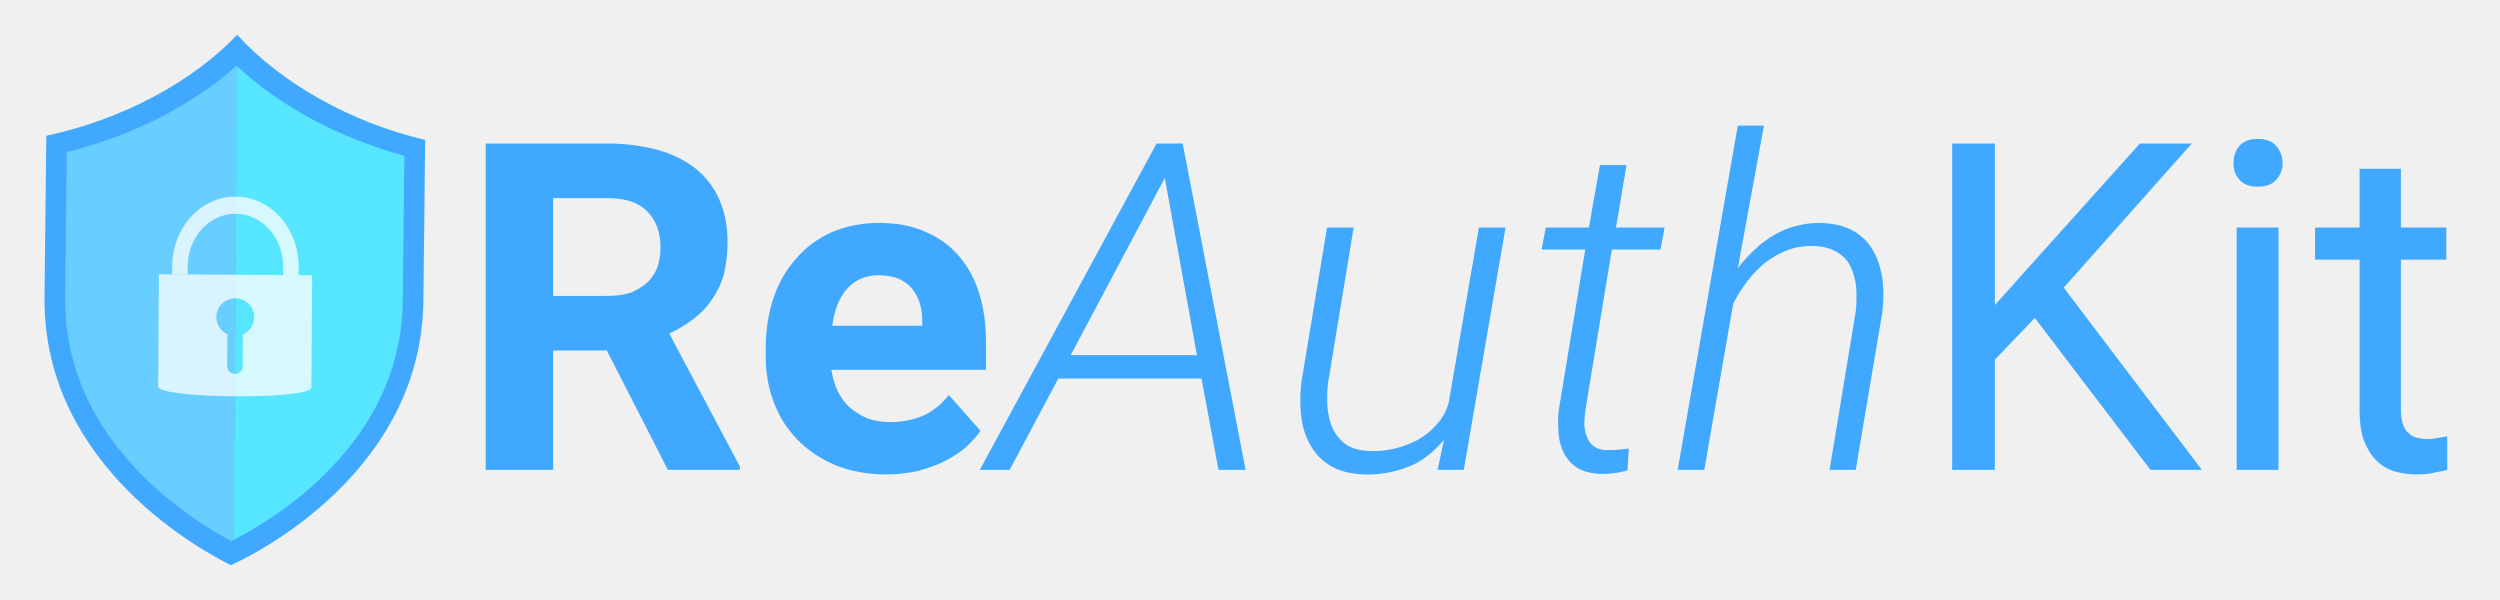
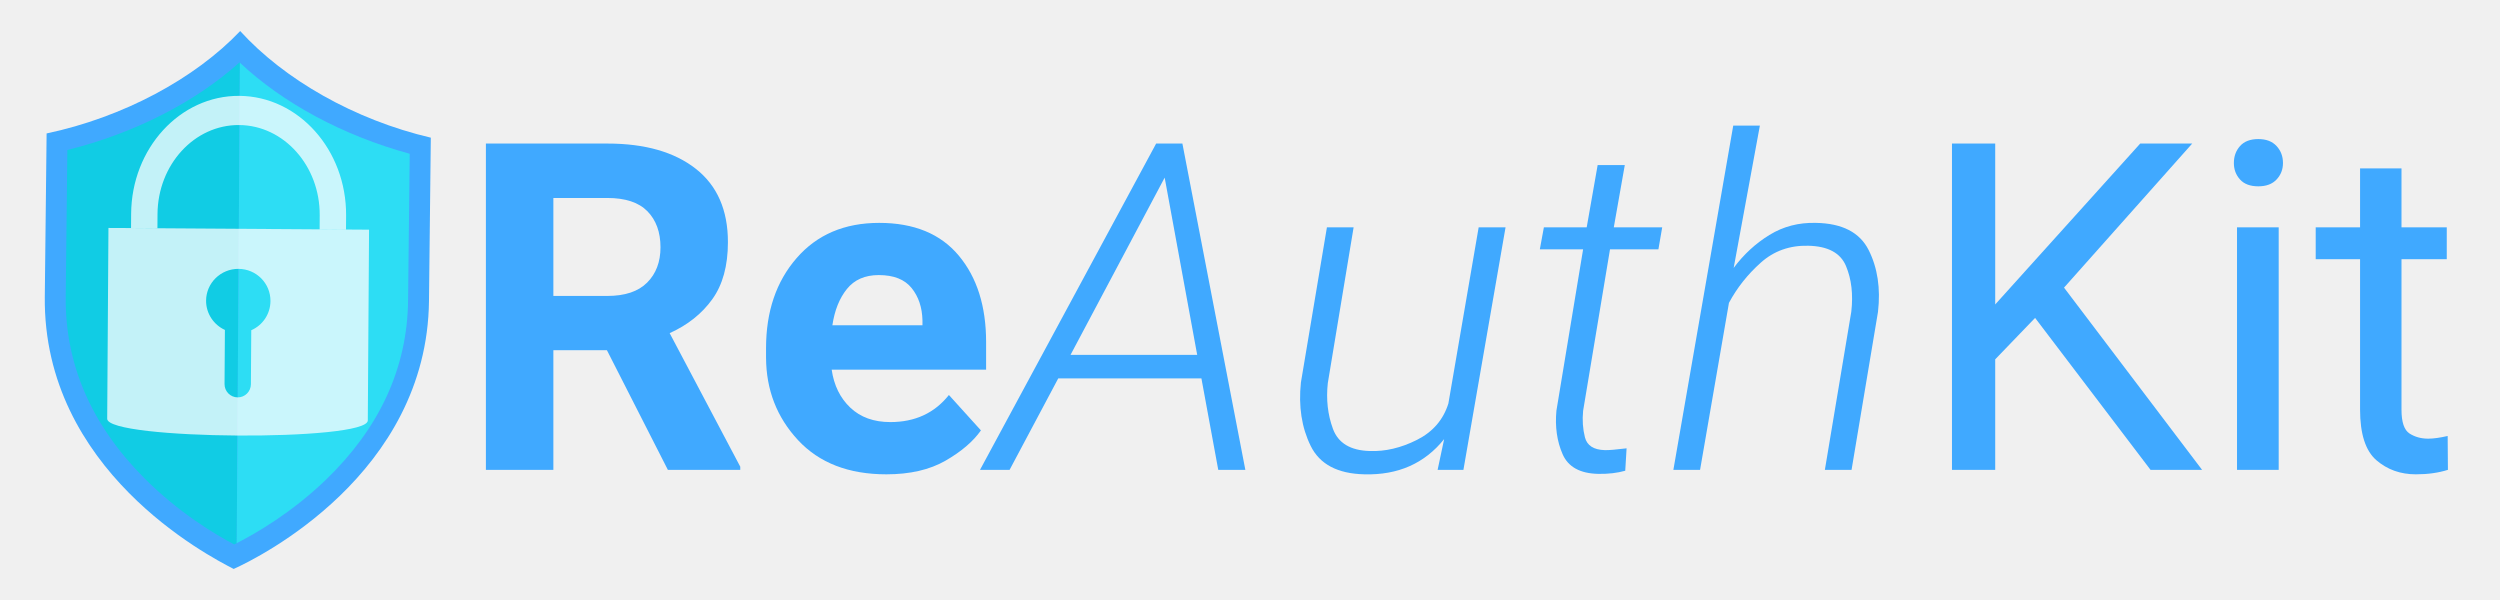
<svg xmlns="http://www.w3.org/2000/svg" width="100%" height="100%" viewBox="0 0 1000 240" version="1.1" xml:space="preserve" style="fill-rule:evenodd;clip-rule:evenodd;stroke-linejoin:round;stroke-miterlimit:2;">
  <g transform="matrix(1,0,0,1,-0.174928,-5)">
    <g transform="matrix(1.27488,0,0,1.27488,103.388,-266.17)">
-       <g transform="matrix(144,0,0,144,62.3518,360.119)">
-         <path d="M0.327,-0.26L0.21,-0.26L0.21,0L0.063,0L0.063,-0.711L0.328,-0.711C0.369,-0.711 0.405,-0.706 0.438,-0.697C0.471,-0.688 0.498,-0.674 0.521,-0.656C0.543,-0.638 0.56,-0.616 0.572,-0.589C0.584,-0.562 0.59,-0.531 0.59,-0.496C0.59,-0.47 0.587,-0.447 0.582,-0.426C0.576,-0.405 0.567,-0.387 0.556,-0.371C0.545,-0.355 0.532,-0.341 0.516,-0.329C0.5,-0.317 0.483,-0.306 0.463,-0.297L0.617,-0.007L0.617,0L0.46,0L0.327,-0.26ZM0.21,-0.379L0.328,-0.379C0.347,-0.379 0.364,-0.381 0.379,-0.386C0.393,-0.392 0.405,-0.399 0.415,-0.408C0.424,-0.417 0.432,-0.428 0.437,-0.441C0.441,-0.454 0.444,-0.468 0.444,-0.484C0.444,-0.518 0.434,-0.544 0.415,-0.563C0.396,-0.583 0.367,-0.592 0.328,-0.592L0.21,-0.592L0.21,-0.379Z" style="fill:rgb(64,169,255);fill-rule:nonzero;" />
-       </g>
-       <g transform="matrix(144,0,0,144,154.25,360.119)">
-         <path d="M0.297,0.01C0.256,0.01 0.22,0.003 0.187,-0.01C0.155,-0.024 0.127,-0.042 0.105,-0.065C0.082,-0.088 0.065,-0.115 0.053,-0.146C0.041,-0.177 0.035,-0.211 0.035,-0.246L0.035,-0.265C0.035,-0.305 0.041,-0.342 0.052,-0.375C0.064,-0.409 0.08,-0.437 0.102,-0.461C0.123,-0.486 0.149,-0.504 0.179,-0.518C0.21,-0.531 0.244,-0.538 0.282,-0.538C0.32,-0.538 0.353,-0.532 0.382,-0.519C0.411,-0.507 0.436,-0.489 0.455,-0.467C0.475,-0.444 0.49,-0.417 0.5,-0.385C0.51,-0.353 0.515,-0.317 0.515,-0.278L0.515,-0.218L0.178,-0.218C0.181,-0.201 0.185,-0.185 0.192,-0.171C0.199,-0.157 0.208,-0.145 0.219,-0.135C0.23,-0.126 0.243,-0.118 0.257,-0.112C0.272,-0.107 0.288,-0.104 0.307,-0.104C0.332,-0.104 0.356,-0.109 0.378,-0.118C0.4,-0.128 0.418,-0.143 0.434,-0.163L0.503,-0.085C0.495,-0.073 0.484,-0.062 0.472,-0.05C0.459,-0.039 0.444,-0.029 0.427,-0.02C0.41,-0.011 0.39,-0.004 0.368,0.002C0.347,0.007 0.323,0.01 0.297,0.01ZM0.281,-0.424C0.266,-0.424 0.253,-0.421 0.241,-0.416C0.229,-0.41 0.219,-0.403 0.211,-0.393C0.203,-0.384 0.196,-0.372 0.191,-0.359C0.186,-0.346 0.182,-0.331 0.18,-0.314L0.376,-0.314L0.376,-0.326C0.376,-0.34 0.374,-0.353 0.37,-0.365C0.366,-0.377 0.36,-0.387 0.353,-0.396C0.345,-0.405 0.335,-0.412 0.323,-0.417C0.312,-0.421 0.298,-0.424 0.281,-0.424Z" style="fill:rgb(64,169,255);fill-rule:nonzero;" />
-       </g>
-       <g transform="matrix(144,0,0,144,232.086,360.119)">
-         <path d="M0.444,-0.199L0.132,-0.199L0.026,0L-0.039,0L0.346,-0.711L0.403,-0.711L0.54,0L0.481,0L0.444,-0.199ZM0.159,-0.25L0.434,-0.25L0.364,-0.636L0.159,-0.25Z" style="fill:rgb(64,169,255);fill-rule:nonzero;" />
-       </g>
-       <g transform="matrix(144,0,0,144,319.274,360.119)">
-         <path d="M0.367,-0.066C0.345,-0.039 0.32,-0.019 0.29,-0.007C0.26,0.005 0.228,0.011 0.193,0.01C0.164,0.009 0.14,0.003 0.121,-0.008C0.102,-0.019 0.087,-0.034 0.077,-0.052C0.066,-0.07 0.059,-0.091 0.056,-0.115C0.053,-0.139 0.053,-0.164 0.056,-0.19L0.112,-0.528L0.17,-0.528L0.114,-0.188C0.112,-0.171 0.112,-0.153 0.113,-0.136C0.115,-0.119 0.118,-0.103 0.125,-0.089C0.132,-0.075 0.141,-0.064 0.154,-0.055C0.167,-0.046 0.184,-0.042 0.205,-0.041C0.222,-0.04 0.24,-0.042 0.258,-0.046C0.276,-0.05 0.293,-0.057 0.309,-0.065C0.325,-0.074 0.339,-0.085 0.351,-0.099C0.363,-0.112 0.372,-0.128 0.377,-0.146L0.443,-0.528L0.501,-0.528L0.41,0L0.353,0L0.367,-0.066Z" style="fill:rgb(64,169,255);fill-rule:nonzero;" />
-       </g>
-       <g transform="matrix(144,0,0,144,396.688,360.119)">
-         <path d="M0.227,-0.664L0.204,-0.528L0.31,-0.528L0.301,-0.48L0.195,-0.48L0.137,-0.128C0.136,-0.118 0.135,-0.108 0.135,-0.098C0.136,-0.088 0.137,-0.079 0.141,-0.071C0.144,-0.063 0.149,-0.056 0.156,-0.051C0.163,-0.046 0.172,-0.043 0.185,-0.043C0.193,-0.043 0.201,-0.043 0.208,-0.044C0.216,-0.045 0.224,-0.045 0.232,-0.046L0.229,0.001C0.21,0.007 0.191,0.009 0.171,0.009C0.151,0.008 0.134,0.004 0.122,-0.003C0.109,-0.011 0.099,-0.021 0.092,-0.034C0.085,-0.046 0.081,-0.061 0.079,-0.077C0.078,-0.094 0.077,-0.111 0.079,-0.128L0.137,-0.48L0.042,-0.48L0.051,-0.528L0.145,-0.528L0.169,-0.664L0.227,-0.664Z" style="fill:rgb(64,169,255);fill-rule:nonzero;" />
-       </g>
-       <g transform="matrix(144,0,0,144,442.25,360.119)">
-         <path d="M0.153,-0.439C0.164,-0.454 0.176,-0.467 0.189,-0.479C0.202,-0.492 0.216,-0.502 0.231,-0.511C0.246,-0.52 0.262,-0.527 0.279,-0.531C0.296,-0.536 0.314,-0.538 0.333,-0.538C0.361,-0.537 0.385,-0.532 0.404,-0.521C0.422,-0.511 0.437,-0.497 0.447,-0.479C0.458,-0.461 0.464,-0.441 0.468,-0.417C0.471,-0.394 0.471,-0.369 0.468,-0.344L0.41,0L0.353,0L0.41,-0.345C0.412,-0.363 0.412,-0.381 0.411,-0.398C0.409,-0.415 0.405,-0.43 0.398,-0.444C0.392,-0.457 0.382,-0.467 0.368,-0.475C0.355,-0.483 0.338,-0.487 0.316,-0.488C0.296,-0.488 0.277,-0.485 0.26,-0.478C0.243,-0.472 0.227,-0.462 0.212,-0.451C0.198,-0.439 0.185,-0.426 0.173,-0.41C0.162,-0.395 0.151,-0.379 0.143,-0.362L0.08,0L0.022,0L0.153,-0.75L0.21,-0.75L0.153,-0.439Z" style="fill:rgb(64,169,255);fill-rule:nonzero;" />
-       </g>
-       <g transform="matrix(144,0,0,144,519.594,360.119)">
-         <path d="M0.263,-0.331L0.176,-0.24L0.176,0L0.083,0L0.083,-0.711L0.176,-0.711L0.176,-0.359L0.253,-0.445L0.492,-0.711L0.605,-0.711L0.326,-0.397L0.627,0L0.515,0L0.263,-0.331Z" style="fill:rgb(64,169,255);fill-rule:nonzero;" />
-       </g>
-       <g transform="matrix(144,0,0,144,609.875,360.119)">
-         <path d="M0.167,0L0.076,0L0.076,-0.528L0.167,-0.528L0.167,0ZM0.069,-0.668C0.069,-0.683 0.073,-0.695 0.082,-0.706C0.091,-0.716 0.104,-0.721 0.122,-0.721C0.14,-0.721 0.153,-0.716 0.162,-0.706C0.171,-0.695 0.176,-0.683 0.176,-0.668C0.176,-0.654 0.171,-0.642 0.162,-0.632C0.153,-0.622 0.14,-0.617 0.122,-0.617C0.104,-0.617 0.091,-0.622 0.082,-0.632C0.073,-0.642 0.069,-0.654 0.069,-0.668Z" style="fill:rgb(64,169,255);fill-rule:nonzero;" />
-       </g>
-       <g transform="matrix(144,0,0,144,644.821,360.119)">
-         <path d="M0.191,-0.656L0.191,-0.528L0.29,-0.528L0.29,-0.458L0.191,-0.458L0.191,-0.131C0.191,-0.117 0.193,-0.106 0.196,-0.098C0.199,-0.09 0.203,-0.083 0.209,-0.079C0.214,-0.074 0.22,-0.071 0.227,-0.07C0.234,-0.068 0.242,-0.067 0.249,-0.067C0.257,-0.067 0.264,-0.068 0.273,-0.07C0.281,-0.071 0.287,-0.072 0.292,-0.073L0.292,0C0.285,0.002 0.276,0.004 0.264,0.006C0.253,0.009 0.239,0.01 0.223,0.01C0.206,0.01 0.19,0.007 0.176,0.003C0.161,-0.002 0.148,-0.01 0.137,-0.021C0.126,-0.032 0.117,-0.047 0.11,-0.065C0.104,-0.083 0.101,-0.105 0.101,-0.131L0.101,-0.458L0.004,-0.458L0.004,-0.528L0.101,-0.528L0.101,-0.656L0.191,-0.656Z" style="fill:rgb(64,169,255);fill-rule:nonzero;" />
-       </g>
+       <text x="62.352px" y="360.119px" style="font-family:'Roboto-Bold', 'Roboto';font-weight:700;font-size:144px;fill:rgb(64,169,255);">Re</text>
+       <text x="232.086px" y="360.119px" style="font-family:'Roboto-LightItalic', 'Roboto';font-weight:300;font-style:italic;font-size:144px;fill:rgb(64,169,255);">A<tspan x="319.274px " y="360.119px ">u</tspan>th</text>
+       <text x="519.594px" y="360.119px" style="font-family:'Roboto-Regular', 'Roboto';font-size:144px;fill:rgb(64,169,255);">Kit</text>
    </g>
-     <g transform="matrix(0.680054,0,0,0.680054,-60.9408,38.328)">
+     <g transform="matrix(0.689611,0,0,0.689611,-61.938,37.11)">
      <g transform="matrix(0.654755,0,0,0.654755,-1018.25,-604.214)">
        <path d="M1905.5,879.2C1865.51,921.281 1801.92,955.566 1734.01,969.906C1733.96,974.414 1733.69,999.388 1732.41,1114.5C1730.7,1268.05 1877.02,1344.06 1899.74,1355.72C1921.89,1345.75 2071.06,1271.8 2072.76,1118.25C2074.04,1003.14 2074.32,978.161 2074.37,973.654C2006.8,957.822 1944.55,922.151 1905.5,879.2Z" style="fill:rgb(64,169,255);fill-rule:nonzero;" />
      </g>
      <g transform="matrix(0.654755,0,0,0.654755,-1018.25,-604.214)">
-         <path d="M1904.91,906.951C1865.79,942.204 1811.73,969.76 1752.39,984.583L1750.95,1114.69C1750.28,1174.22 1773.69,1228.23 1820.51,1275.23C1851.27,1306.11 1883.7,1325.35 1900.17,1334.01C1900.88,1333.66 1901.66,1333.26 1902.43,1332.87L1905.25,907.256C1905.14,907.153 1905.02,907.054 1904.91,906.951Z" style="fill:rgb(104,206,255);fill-rule:nonzero;" />
+         <path d="M1904.91,906.951C1865.79,942.204 1811.73,969.76 1752.39,984.583L1750.95,1114.69C1750.28,1174.22 1773.69,1228.23 1820.51,1275.23C1851.27,1306.11 1883.7,1325.35 1900.17,1334.01C1900.88,1333.66 1901.66,1333.26 1902.43,1332.87L1905.25,907.256C1905.14,907.153 1905.02,907.054 1904.91,906.951Z" style="fill:rgb(17,204,228);fill-rule:nonzero;" />
      </g>
      <g transform="matrix(0.654755,0,0,0.654755,-1018.25,-604.214)">
-         <path d="M1905.25,907.256L1902.43,1332.87C1919.67,1324.08 1951.02,1305.9 1981.12,1277C2028.97,1231.04 2053.56,1177.56 2054.23,1118.03L2055.67,987.92C1996.84,971.843 1943.55,943.217 1905.25,907.256Z" style="fill:rgb(87,230,255);fill-rule:nonzero;" />
+         <path d="M1905.25,907.256L1902.43,1332.87C1919.67,1324.08 1951.02,1305.9 1981.12,1277C2028.97,1231.04 2053.56,1177.56 2054.23,1118.03L2055.67,987.92C1996.84,971.843 1943.55,943.217 1905.25,907.256Z" style="fill:rgb(45,221,244);fill-rule:nonzero;" />
      </g>
-       <g transform="matrix(0.654755,-5.55112e-17,5.55112e-17,0.654755,-1018.25,-604.214)">
+       <g transform="matrix(1.09796,-9.30865e-17,9.30865e-17,1.09796,-1861.97,-1115.87)">
        <path d="M1910.62,1148.36L1910.43,1176.92C1910.4,1180.73 1907.27,1183.87 1903.45,1183.84C1899.57,1183.82 1896.48,1180.64 1896.5,1176.83L1896.69,1148.2C1890.81,1145.52 1886.71,1139.56 1886.75,1132.72C1886.81,1123.37 1894.51,1115.88 1903.9,1115.94C1913.29,1116 1920.83,1123.59 1920.76,1132.94C1920.72,1139.84 1916.6,1145.75 1910.62,1148.36ZM1835.17,1094.33L1834.51,1195.13C1834.43,1206.35 1972.1,1207.25 1972.18,1196.03L1972.84,1095.24L1835.17,1094.33Z" style="fill:white;fill-opacity:0.75;fill-rule:nonzero;" />
      </g>
-       <g transform="matrix(0.654755,-5.55112e-17,5.55112e-17,0.726983,-1018.37,-678.025)">
+       <g transform="matrix(1.09796,-9.30865e-17,9.30865e-17,1.21908,-1862.16,-1239.65)">
        <path d="M1960.84,1087.97L1946.91,1087.88L1946.95,1081.09C1947.11,1057.58 1928.01,1038.32 1904.39,1038.17C1880.77,1038.01 1861.42,1057.02 1861.26,1080.53L1861.22,1087.32L1847.28,1087.23L1847.33,1080.44C1847.53,1049.28 1873.17,1024.09 1904.48,1024.29C1935.79,1024.5 1961.09,1050.02 1960.89,1081.19L1960.84,1087.97Z" style="fill:white;fill-opacity:0.75;fill-rule:nonzero;" />
      </g>
    </g>
  </g>
</svg>
